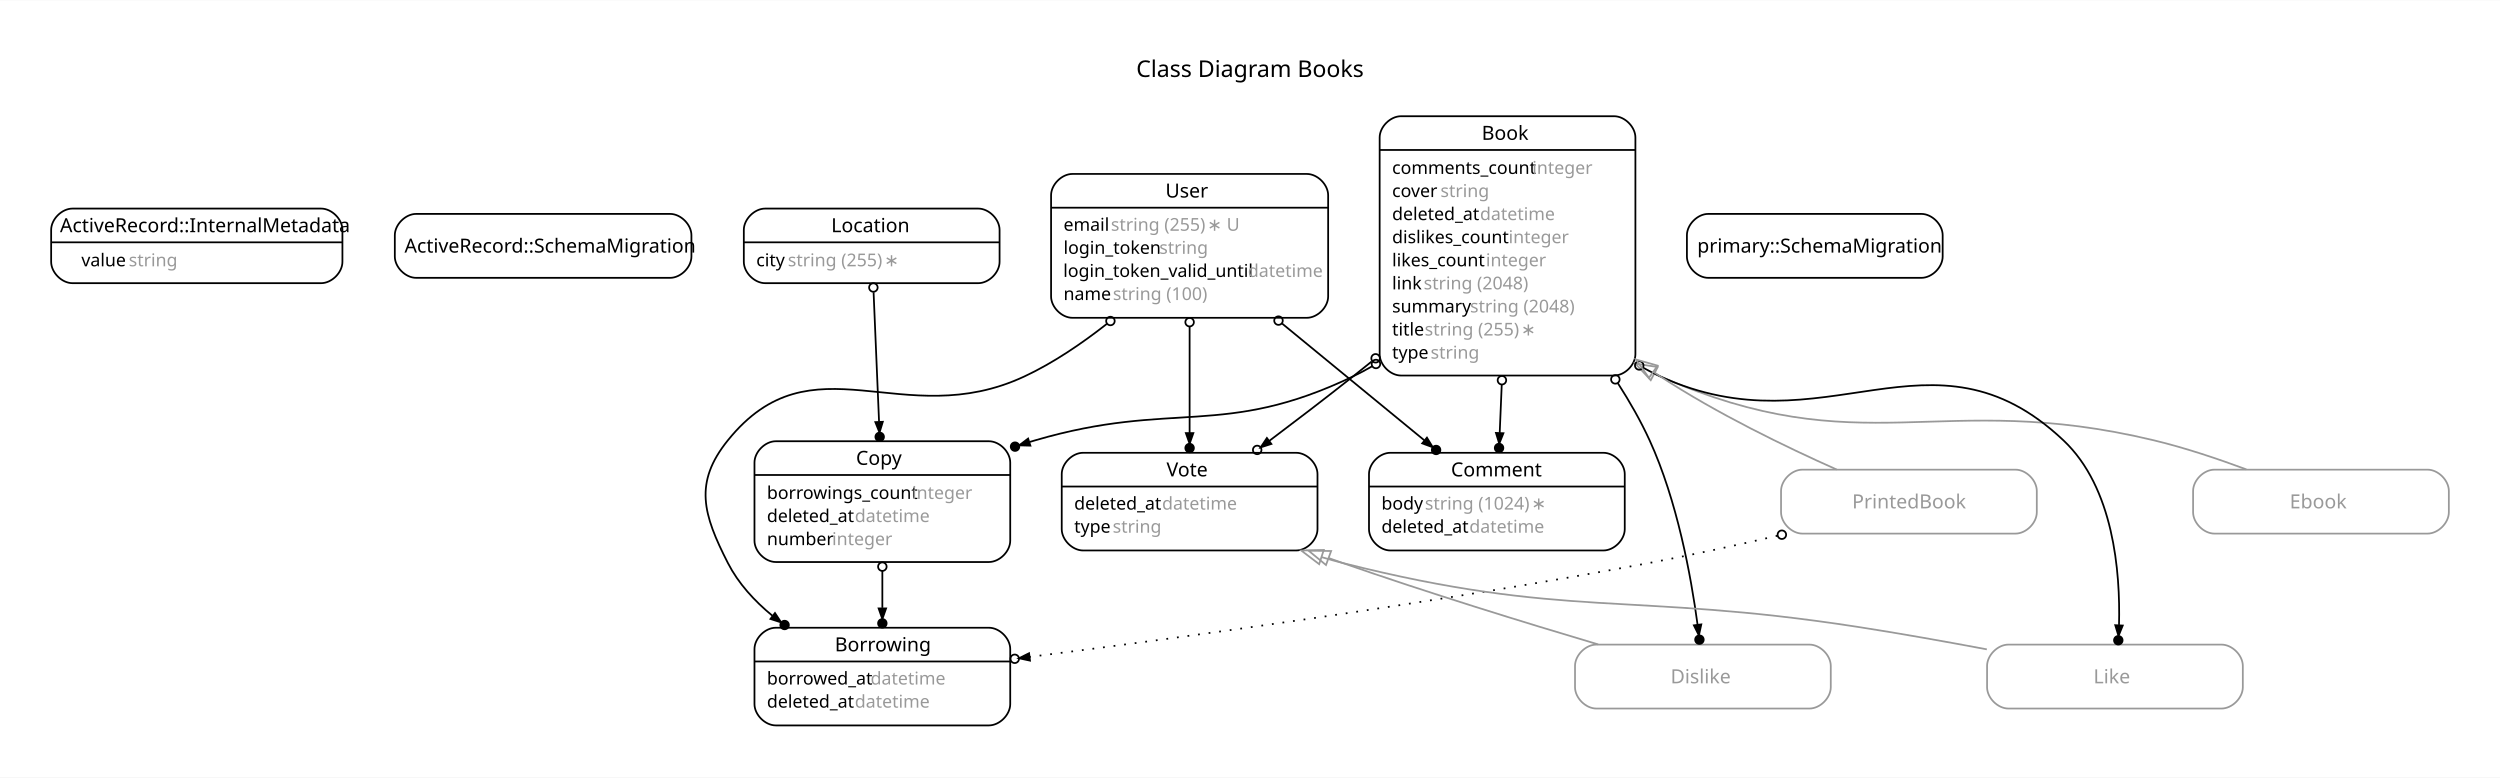
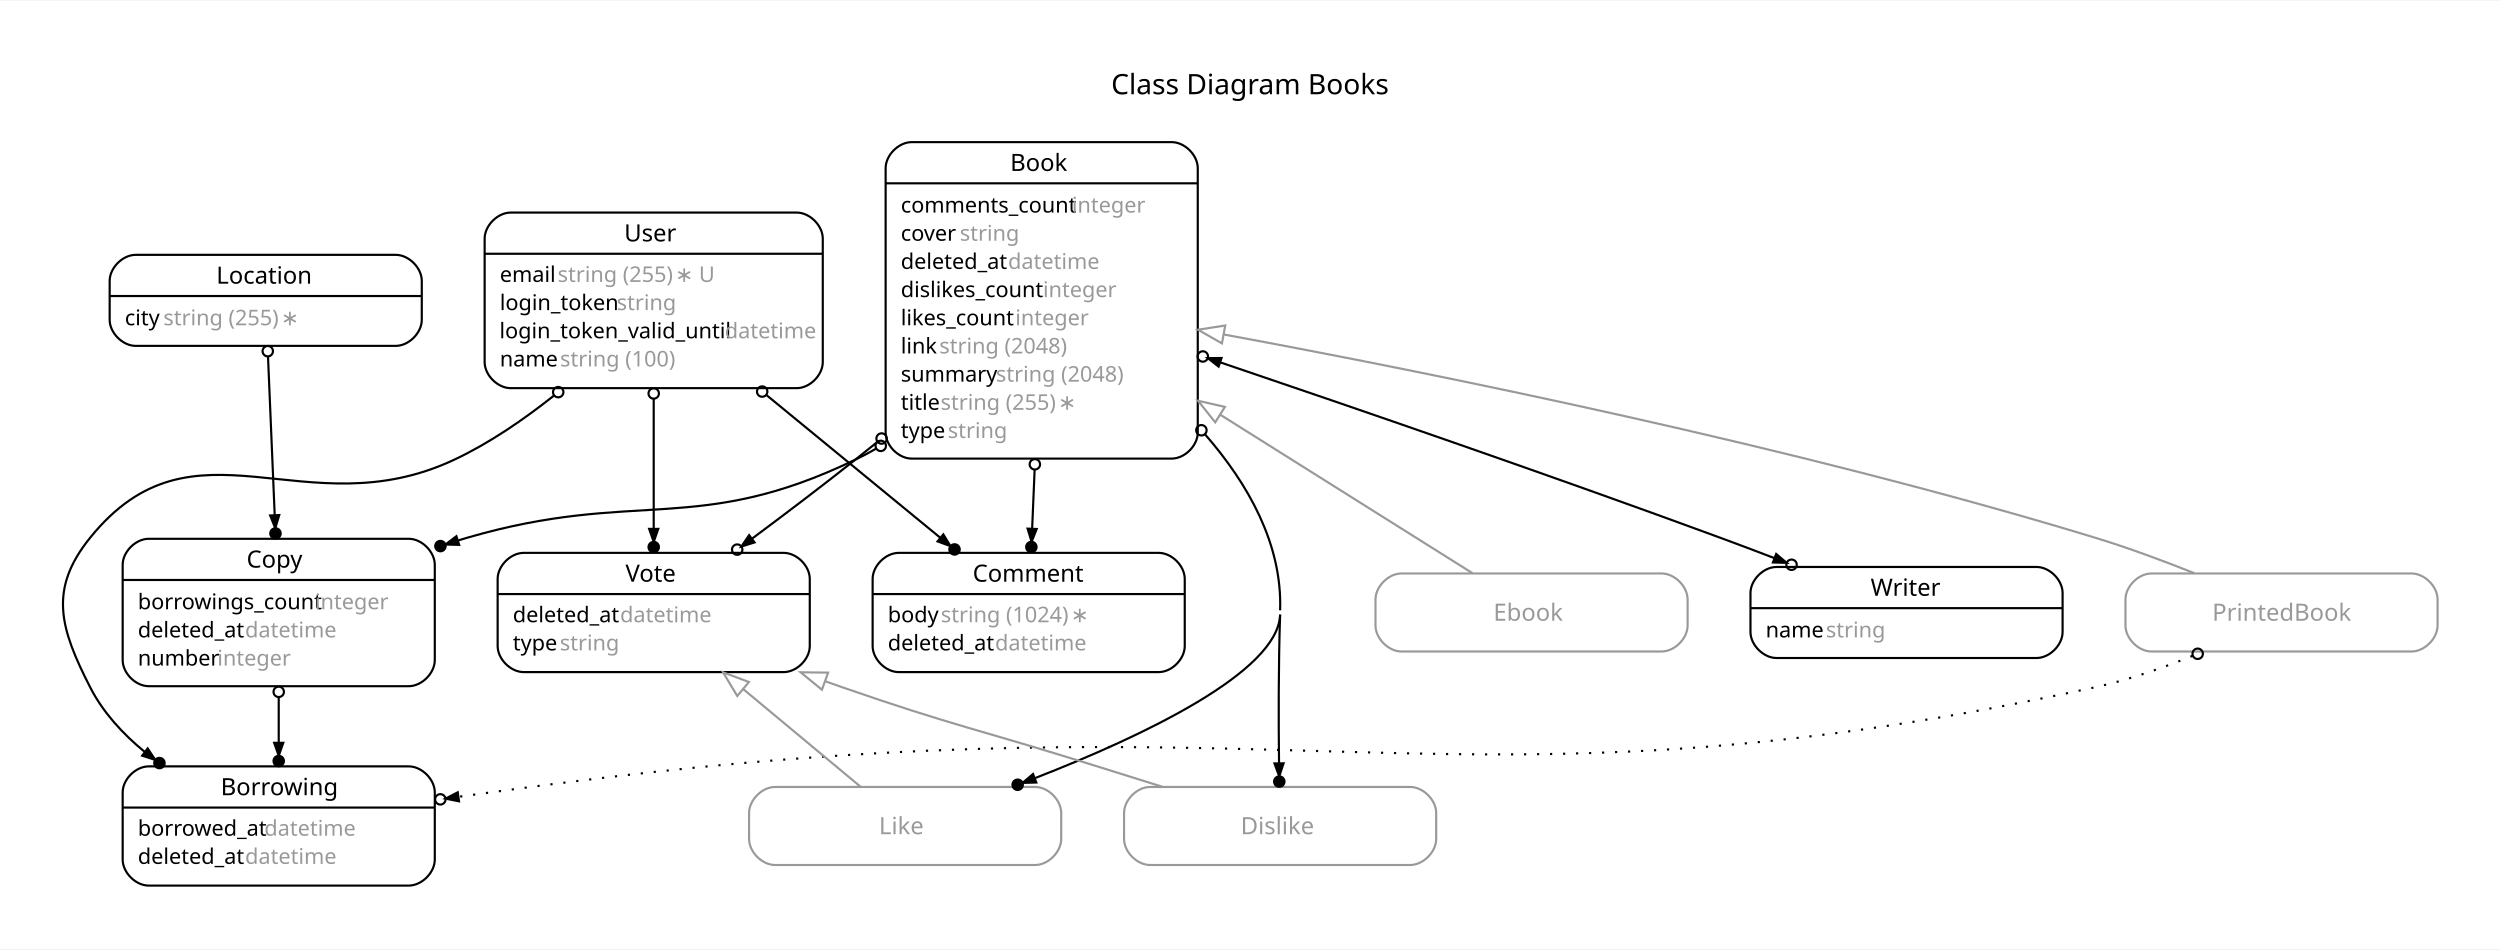
- <svg xmlns="http://www.w3.org/2000/svg" width="1408pt" height="438pt" viewBox="0.00 0.00 1407.60 437.60">
+ <svg xmlns="http://www.w3.org/2000/svg" width="1153pt" height="438pt" viewBox="0.00 0.00 1153.39 437.60">
  <g id="graph0" class="graph" transform="scale(1 1) rotate(0) translate(28.8 408.8)">
-     <polygon fill="white" stroke="none" points="-28.8,28.8 -28.8,-408.8 1378.8,-408.8 1378.8,28.8 -28.8,28.8" />
-     <text text-anchor="middle" x="675" y="-365.6" font-family="Arial BoldMT" font-size="13.00">Class Diagram Books</text>
+     <polygon fill="white" stroke="none" points="-28.8,28.8 -28.8,-408.8 1124.59,-408.8 1124.59,28.8 -28.8,28.8" />
+     <text text-anchor="middle" x="547.896" y="-365.6" font-family="Arial BoldMT" font-size="13.00">Class Diagram Books</text>
    <g id="node1" class="node">
-       <path fill="none" stroke="black" d="M12,-249.5C12,-249.5 152,-249.5 152,-249.5 158,-249.5 164,-255.5 164,-261.5 164,-261.5 164,-279.5 164,-279.5 164,-285.5 158,-291.5 152,-291.5 152,-291.5 12,-291.5 12,-291.5 6,-291.5 0,-285.5 0,-279.5 0,-279.5 0,-261.5 0,-261.5 0,-255.5 6,-249.5 12,-249.5" />
-       <text text-anchor="start" x="4.96" y="-278.2" font-family="Arial BoldMT" font-size="11.00">ActiveRecord::InternalMetadata</text>
-       <polyline fill="none" stroke="black" points="0,-272.5 164,-272.5 " />
-       <text text-anchor="start" x="17" y="-259" font-family="ArialMT" font-size="10.00">value </text>
-       <text text-anchor="start" x="43.685" y="-259" font-family="Arial ItalicMT" font-size="10.00" fill="#999999">string</text>
+       <path fill="none" stroke="black" d="M391.792,-197.5C391.792,-197.5 511.792,-197.5 511.792,-197.5 517.792,-197.5 523.792,-203.5 523.792,-209.5 523.792,-209.5 523.792,-331.5 523.792,-331.5 523.792,-337.5 517.792,-343.5 511.792,-343.5 511.792,-343.5 391.792,-343.5 391.792,-343.5 385.792,-343.5 379.792,-337.5 379.792,-331.5 379.792,-331.5 379.792,-209.5 379.792,-209.5 379.792,-203.5 385.792,-197.5 391.792,-197.5" />
+       <text text-anchor="start" x="437.256" y="-330.2" font-family="Arial BoldMT" font-size="11.00">Book</text>
+       <polyline fill="none" stroke="black" points="379.792,-324.5 523.792,-324.5 " />
+       <text text-anchor="start" x="386.792" y="-311" font-family="ArialMT" font-size="10.00">comments_count </text>
+       <text text-anchor="start" x="465.718" y="-311" font-family="Arial ItalicMT" font-size="10.00" fill="#999999">integer</text>
+       <text text-anchor="start" x="386.792" y="-298" font-family="ArialMT" font-size="10.00">cover </text>
+       <text text-anchor="start" x="414.024" y="-298" font-family="Arial ItalicMT" font-size="10.00" fill="#999999">string</text>
+       <text text-anchor="start" x="386.792" y="-285" font-family="ArialMT" font-size="10.00">deleted_at </text>
+       <text text-anchor="start" x="436.28" y="-285" font-family="Arial ItalicMT" font-size="10.00" fill="#999999">datetime</text>
+       <text text-anchor="start" x="386.792" y="-272" font-family="ArialMT" font-size="10.00">dislikes_count </text>
+       <text text-anchor="start" x="452.383" y="-272" font-family="Arial ItalicMT" font-size="10.00" fill="#999999">integer</text>
+       <text text-anchor="start" x="386.792" y="-259" font-family="ArialMT" font-size="10.00">likes_count </text>
+       <text text-anchor="start" x="439.6" y="-259" font-family="Arial ItalicMT" font-size="10.00" fill="#999999">integer</text>
+       <text text-anchor="start" x="386.792" y="-246" font-family="ArialMT" font-size="10.00">link </text>
+       <text text-anchor="start" x="404.575" y="-246" font-family="Arial ItalicMT" font-size="10.00" fill="#999999">string (2048)</text>
+       <text text-anchor="start" x="386.792" y="-233" font-family="ArialMT" font-size="10.00">summary </text>
+       <text text-anchor="start" x="430.684" y="-233" font-family="Arial ItalicMT" font-size="10.00" fill="#999999">string (2048)</text>
+       <text text-anchor="start" x="386.792" y="-220" font-family="ArialMT" font-size="10.00">title </text>
+       <text text-anchor="start" x="405.132" y="-220" font-family="Arial ItalicMT" font-size="10.00" fill="#999999">string (255) ∗</text>
+       <text text-anchor="start" x="386.792" y="-207" font-family="ArialMT" font-size="10.00">type </text>
+       <text text-anchor="start" x="408.472" y="-207" font-family="Arial ItalicMT" font-size="10.00" fill="#999999">string</text>
+     </g>
+     <g id="node3" class="node">
+       <path fill="none" stroke="black" d="M385.792,-99C385.792,-99 505.792,-99 505.792,-99 511.792,-99 517.792,-105 517.792,-111 517.792,-111 517.792,-142 517.792,-142 517.792,-148 511.792,-154 505.792,-154 505.792,-154 385.792,-154 385.792,-154 379.792,-154 373.792,-148 373.792,-142 373.792,-142 373.792,-111 373.792,-111 373.792,-105 379.792,-99 385.792,-99" />
+       <text text-anchor="start" x="419.953" y="-140.7" font-family="Arial BoldMT" font-size="11.00">Comment</text>
+       <polyline fill="none" stroke="black" points="373.792,-135 517.792,-135 " />
+       <text text-anchor="start" x="380.792" y="-122" font-family="ArialMT" font-size="10.00">body </text>
+       <text text-anchor="start" x="405.255" y="-122" font-family="Arial ItalicMT" font-size="10.00" fill="#999999">string (1024) ∗</text>
+       <text text-anchor="start" x="380.792" y="-109" font-family="ArialMT" font-size="10.00">deleted_at </text>
+       <text text-anchor="start" x="430.28" y="-109" font-family="Arial ItalicMT" font-size="10.00" fill="#999999">datetime</text>
+     </g>
+     <g id="edge8" class="edge">
+       <path fill="none" stroke="black" d="M448.527,-192.223C448.131,-182.857 447.742,-173.638 447.386,-165.225" />
+       <ellipse fill="none" stroke="black" cx="448.638" cy="-194.854" rx="2.4" ry="2.4" />
+       <ellipse fill="black" stroke="black" cx="447.027" cy="-156.711" rx="2.4" ry="2.4" />
+       <polygon fill="black" stroke="black" points="449.479,-165.015 447.128,-159.109 445.283,-165.192 449.479,-165.015" />
+     </g>
+     <g id="node4" class="node">
+       <path fill="none" stroke="black" d="M39.792,-92.5C39.792,-92.5 159.792,-92.5 159.792,-92.5 165.792,-92.5 171.792,-98.5 171.792,-104.5 171.792,-104.5 171.792,-148.5 171.792,-148.5 171.792,-154.5 165.792,-160.5 159.792,-160.5 159.792,-160.5 39.792,-160.5 39.792,-160.5 33.792,-160.5 27.792,-154.5 27.792,-148.5 27.792,-148.5 27.792,-104.5 27.792,-104.5 27.792,-98.5 33.792,-92.5 39.792,-92.5" />
+       <text text-anchor="start" x="84.953" y="-147.2" font-family="Arial BoldMT" font-size="11.00">Copy</text>
+       <polyline fill="none" stroke="black" points="27.792,-141.5 171.792,-141.5 " />
+       <text text-anchor="start" x="34.792" y="-128" font-family="ArialMT" font-size="10.00">borrowings_count </text>
+       <text text-anchor="start" x="116.506" y="-128" font-family="Arial ItalicMT" font-size="10.00" fill="#999999">integer</text>
+       <text text-anchor="start" x="34.792" y="-115" font-family="ArialMT" font-size="10.00">deleted_at </text>
+       <text text-anchor="start" x="84.279" y="-115" font-family="Arial ItalicMT" font-size="10.00" fill="#999999">datetime</text>
+       <text text-anchor="start" x="34.792" y="-102" font-family="ArialMT" font-size="10.00">number </text>
+       <text text-anchor="start" x="71.477" y="-102" font-family="Arial ItalicMT" font-size="10.00" fill="#999999">integer</text>
+     </g>
+     <g id="edge9" class="edge">
+       <path fill="none" stroke="black" d="M375.331,-202.05C372.181,-200.239 368.997,-198.546 365.792,-197 292.703,-161.743 264.713,-183.661 186.792,-161 185.437,-160.606 184.074,-160.2 182.704,-159.783" />
+       <ellipse fill="none" stroke="black" cx="377.541" cy="-203.364" rx="2.4" ry="2.4" />
+       <ellipse fill="black" stroke="black" cx="174.395" cy="-157.129" rx="2.4" ry="2.4" />
+       <polygon fill="black" stroke="black" points="183.036,-157.685 176.681,-157.859 181.758,-161.685 183.036,-157.685" />
+     </g>
+     <g id="node5" class="node">
+       <path fill="none" stroke="#999999" d="M501.792,-10C501.792,-10 621.792,-10 621.792,-10 627.792,-10 633.792,-16 633.792,-22 633.792,-22 633.792,-34 633.792,-34 633.792,-40 627.792,-46 621.792,-46 621.792,-46 501.792,-46 501.792,-46 495.792,-46 489.792,-40 489.792,-34 489.792,-34 489.792,-22 489.792,-22 489.792,-16 495.792,-10 501.792,-10" />
+       <text text-anchor="start" x="543.596" y="-24.2" font-family="Arial BoldMT" font-size="11.00" fill="#999999">Dislike</text>
+     </g>
+     <g id="edge7" class="edge">
+       <path fill="none" stroke="black" d="M561.792,-125.5C561.006,-102.483 561.064,-76.359 561.287,-57.102" />
+       <ellipse fill="black" stroke="black" cx="561.407" cy="-48.489" rx="2.4" ry="2.4" />
+       <polygon fill="black" stroke="black" points="563.389,-56.917 561.373,-50.889 559.19,-56.859 563.389,-56.917" />
+     </g>
+     <g id="node6" class="node">
+       <path fill="none" stroke="#999999" d="M617.792,-108.5C617.792,-108.5 737.792,-108.5 737.792,-108.5 743.792,-108.5 749.792,-114.5 749.792,-120.5 749.792,-120.5 749.792,-132.5 749.792,-132.5 749.792,-138.5 743.792,-144.5 737.792,-144.5 737.792,-144.5 617.792,-144.5 617.792,-144.5 611.792,-144.5 605.792,-138.5 605.792,-132.5 605.792,-132.5 605.792,-120.5 605.792,-120.5 605.792,-114.5 611.792,-108.5 617.792,-108.5" />
+       <text text-anchor="start" x="660.197" y="-122.7" font-family="Arial BoldMT" font-size="11.00" fill="#999999">Ebook</text>
+     </g>
+     <g id="edge1" class="edge">
+       <path fill="none" stroke="#999999" d="M534.188,-217.729C575.116,-192.014 621.837,-162.658 650.575,-144.601" />
+       <polygon fill="none" stroke="#999999" points="531.848,-214.239 523.921,-224.18 536.317,-221.352 531.848,-214.239" />
+     </g>
+     <g id="node7" class="node">
+       <path fill="none" stroke="#999999" d="M328.792,-10C328.792,-10 448.792,-10 448.792,-10 454.792,-10 460.792,-16 460.792,-22 460.792,-22 460.792,-34 460.792,-34 460.792,-40 454.792,-46 448.792,-46 448.792,-46 328.792,-46 328.792,-46 322.792,-46 316.792,-40 316.792,-34 316.792,-34 316.792,-22 316.792,-22 316.792,-16 322.792,-10 328.792,-10" />
+       <text text-anchor="start" x="376.703" y="-24.2" font-family="Arial BoldMT" font-size="11.00" fill="#999999">Like</text>
+     </g>
+     <g id="edge6" class="edge">
+       <path fill="none" stroke="black" d="M527.107,-208.738C547.035,-185.879 562.833,-157.971 561.792,-127.5" />
+       <ellipse fill="none" stroke="black" cx="525.473" cy="-210.571" rx="2.4" ry="2.4" />
+       <path fill="none" stroke="black" d="M561.792,-125.5C560.888,-99.027 498.432,-69.472 448.827,-50.13" />
+       <ellipse fill="black" stroke="black" cx="440.705" cy="-47.021" rx="2.4" ry="2.4" />
+       <polygon fill="black" stroke="black" points="449.301,-48.063 442.947,-47.879 447.799,-51.985 449.301,-48.063" />
+     </g>
+     <g id="node9" class="node">
+       <path fill="none" stroke="#999999" d="M963.792,-108.5C963.792,-108.5 1083.79,-108.5 1083.79,-108.5 1089.79,-108.5 1095.79,-114.5 1095.79,-120.5 1095.79,-120.5 1095.79,-132.5 1095.79,-132.5 1095.79,-138.5 1089.79,-144.5 1083.79,-144.5 1083.79,-144.5 963.792,-144.5 963.792,-144.5 957.792,-144.5 951.792,-138.5 951.792,-132.5 951.792,-132.5 951.792,-120.5 951.792,-120.5 951.792,-114.5 957.792,-108.5 963.792,-108.5" />
+       <text text-anchor="start" x="991.83" y="-122.7" font-family="Arial BoldMT" font-size="11.00" fill="#999999">PrintedBook</text>
+     </g>
+     <g id="edge2" class="edge">
+       <path fill="none" stroke="#999999" d="M535.771,-254.769C633.454,-236.712 799.054,-203.241 937.792,-161 952.968,-156.38 969.267,-150.323 983.552,-144.632" />
+       <polygon fill="none" stroke="#999999" points="534.953,-250.648 523.909,-256.947 536.47,-258.91 534.953,-250.648" />
+     </g>
+     <g id="node11" class="node">
+       <path fill="none" stroke="black" d="M212.792,-99C212.792,-99 332.792,-99 332.792,-99 338.792,-99 344.792,-105 344.792,-111 344.792,-111 344.792,-142 344.792,-142 344.792,-148 338.792,-154 332.792,-154 332.792,-154 212.792,-154 212.792,-154 206.792,-154 200.792,-148 200.792,-142 200.792,-142 200.792,-111 200.792,-111 200.792,-105 206.792,-99 212.792,-99" />
+       <text text-anchor="start" x="259.779" y="-140.7" font-family="Arial BoldMT" font-size="11.00">Vote</text>
+       <polyline fill="none" stroke="black" points="200.792,-135 344.792,-135 " />
+       <text text-anchor="start" x="207.792" y="-122" font-family="ArialMT" font-size="10.00">deleted_at </text>
+       <text text-anchor="start" x="257.28" y="-122" font-family="Arial ItalicMT" font-size="10.00" fill="#999999">datetime</text>
+       <text text-anchor="start" x="207.792" y="-109" font-family="ArialMT" font-size="10.00">type </text>
+       <text text-anchor="start" x="229.472" y="-109" font-family="Arial ItalicMT" font-size="10.00" fill="#999999">string</text>
+     </g>
+     <g id="edge5" class="edge">
+       <path fill="none" stroke="black" d="M375.816,-205.044C372.442,-202.31 369.09,-199.618 365.792,-197 350.486,-184.846 333.431,-171.927 318.15,-160.568" />
+       <ellipse fill="none" stroke="black" cx="377.923" cy="-206.757" rx="2.4" ry="2.4" />
+       <ellipse fill="none" stroke="black" cx="311.312" cy="-155.505" rx="2.4" ry="2.4" />
+       <polygon fill="black" stroke="black" points="319.313,-158.816 313.241,-156.933 316.814,-162.192 319.313,-158.816" />
+     </g>
+     <g id="node12" class="node">
+       <path fill="none" stroke="black" d="M790.792,-105.5C790.792,-105.5 910.792,-105.5 910.792,-105.5 916.792,-105.5 922.792,-111.5 922.792,-117.5 922.792,-117.5 922.792,-135.5 922.792,-135.5 922.792,-141.5 916.792,-147.5 910.792,-147.5 910.792,-147.5 790.792,-147.5 790.792,-147.5 784.792,-147.5 778.792,-141.5 778.792,-135.5 778.792,-135.5 778.792,-117.5 778.792,-117.5 778.792,-111.5 784.792,-105.5 790.792,-105.5" />
+       <text text-anchor="start" x="834.226" y="-134.2" font-family="Arial BoldMT" font-size="11.00">Writer</text>
+       <polyline fill="none" stroke="black" points="778.792,-128.5 922.792,-128.5 " />
+       <text text-anchor="start" x="785.792" y="-115" font-family="ArialMT" font-size="10.00">name </text>
+       <text text-anchor="start" x="813.585" y="-115" font-family="Arial ItalicMT" font-size="10.00" fill="#999999">string</text>
+     </g>
+     <g id="edge10" class="edge">
+       <path fill="none" stroke="black" d="M534.179,-241.889C597.474,-220.448 686.949,-189.642 764.792,-161 772.917,-158.01 781.444,-154.791 789.84,-151.571" />
+       <ellipse fill="none" stroke="black" cx="526.132" cy="-244.612" rx="2.4" ry="2.4" />
+       <polygon fill="black" stroke="black" points="533.416,-239.93 528.405,-243.843 534.762,-243.909 533.416,-239.93" />
+       <ellipse fill="none" stroke="black" cx="797.742" cy="-148.523" rx="2.4" ry="2.4" />
+       <polygon fill="black" stroke="black" points="790.661,-153.505 795.503,-149.386 789.149,-149.586 790.661,-153.505" />
    </g>
    <g id="node2" class="node">
-       <path fill="none" stroke="black" d="M205.5,-252.5C205.5,-252.5 348.5,-252.5 348.5,-252.5 354.5,-252.5 360.5,-258.5 360.5,-264.5 360.5,-264.5 360.5,-276.5 360.5,-276.5 360.5,-282.5 354.5,-288.5 348.5,-288.5 348.5,-288.5 205.5,-288.5 205.5,-288.5 199.5,-288.5 193.5,-282.5 193.5,-276.5 193.5,-276.5 193.5,-264.5 193.5,-264.5 193.5,-258.5 199.5,-252.5 205.5,-252.5" />
-       <text text-anchor="start" x="198.94" y="-266.7" font-family="Arial BoldMT" font-size="11.00">ActiveRecord::SchemaMigration</text>
+       <path fill="none" stroke="black" d="M39.792,-0.5C39.792,-0.5 159.792,-0.5 159.792,-0.5 165.792,-0.5 171.792,-6.5 171.792,-12.5 171.792,-12.5 171.792,-43.5 171.792,-43.5 171.792,-49.5 165.792,-55.5 159.792,-55.5 159.792,-55.5 39.792,-55.5 39.792,-55.5 33.792,-55.5 27.792,-49.5 27.792,-43.5 27.792,-43.5 27.792,-12.5 27.792,-12.5 27.792,-6.5 33.792,-0.5 39.792,-0.5" />
+       <text text-anchor="start" x="73.031" y="-42.2" font-family="Arial BoldMT" font-size="11.00">Borrowing</text>
+       <polyline fill="none" stroke="black" points="27.792,-36.5 171.792,-36.5 " />
+       <text text-anchor="start" x="34.792" y="-23.5" font-family="ArialMT" font-size="10.00">borrowed_at </text>
+       <text text-anchor="start" x="93.161" y="-23.5" font-family="Arial ItalicMT" font-size="10.00" fill="#999999">datetime</text>
+       <text text-anchor="start" x="34.792" y="-10.5" font-family="ArialMT" font-size="10.00">deleted_at </text>
+       <text text-anchor="start" x="84.279" y="-10.5" font-family="Arial ItalicMT" font-size="10.00" fill="#999999">datetime</text>
    </g>
-     <g id="node3" class="node">
-       <path fill="none" stroke="black" d="M760,-197.5C760,-197.5 880,-197.5 880,-197.5 886,-197.5 892,-203.5 892,-209.5 892,-209.5 892,-331.5 892,-331.5 892,-337.5 886,-343.5 880,-343.5 880,-343.5 760,-343.5 760,-343.5 754,-343.5 748,-337.5 748,-331.5 748,-331.5 748,-209.5 748,-209.5 748,-203.5 754,-197.5 760,-197.5" />
-       <text text-anchor="start" x="805.464" y="-330.2" font-family="Arial BoldMT" font-size="11.00">Book</text>
-       <polyline fill="none" stroke="black" points="748,-324.5 892,-324.5 " />
-       <text text-anchor="start" x="755" y="-311" font-family="ArialMT" font-size="10.00">comments_count </text>
-       <text text-anchor="start" x="833.926" y="-311" font-family="Arial ItalicMT" font-size="10.00" fill="#999999">integer</text>
-       <text text-anchor="start" x="755" y="-298" font-family="ArialMT" font-size="10.00">cover </text>
-       <text text-anchor="start" x="782.231" y="-298" font-family="Arial ItalicMT" font-size="10.00" fill="#999999">string</text>
-       <text text-anchor="start" x="755" y="-285" font-family="ArialMT" font-size="10.00">deleted_at </text>
-       <text text-anchor="start" x="804.487" y="-285" font-family="Arial ItalicMT" font-size="10.00" fill="#999999">datetime</text>
-       <text text-anchor="start" x="755" y="-272" font-family="ArialMT" font-size="10.00">dislikes_count </text>
-       <text text-anchor="start" x="820.591" y="-272" font-family="Arial ItalicMT" font-size="10.00" fill="#999999">integer</text>
-       <text text-anchor="start" x="755" y="-259" font-family="ArialMT" font-size="10.00">likes_count </text>
-       <text text-anchor="start" x="807.808" y="-259" font-family="Arial ItalicMT" font-size="10.00" fill="#999999">integer</text>
-       <text text-anchor="start" x="755" y="-246" font-family="ArialMT" font-size="10.00">link </text>
-       <text text-anchor="start" x="772.783" y="-246" font-family="Arial ItalicMT" font-size="10.00" fill="#999999">string (2048)</text>
-       <text text-anchor="start" x="755" y="-233" font-family="ArialMT" font-size="10.00">summary </text>
-       <text text-anchor="start" x="798.892" y="-233" font-family="Arial ItalicMT" font-size="10.00" fill="#999999">string (2048)</text>
-       <text text-anchor="start" x="755" y="-220" font-family="ArialMT" font-size="10.00">title </text>
-       <text text-anchor="start" x="773.34" y="-220" font-family="Arial ItalicMT" font-size="10.00" fill="#999999">string (255) ∗</text>
-       <text text-anchor="start" x="755" y="-207" font-family="ArialMT" font-size="10.00">type </text>
-       <text text-anchor="start" x="776.68" y="-207" font-family="Arial ItalicMT" font-size="10.00" fill="#999999">string</text>
-     </g>
-     <g id="node5" class="node">
-       <path fill="none" stroke="black" d="M754,-99C754,-99 874,-99 874,-99 880,-99 886,-105 886,-111 886,-111 886,-142 886,-142 886,-148 880,-154 874,-154 874,-154 754,-154 754,-154 748,-154 742,-148 742,-142 742,-142 742,-111 742,-111 742,-105 748,-99 754,-99" />
-       <text text-anchor="start" x="788.16" y="-140.7" font-family="Arial BoldMT" font-size="11.00">Comment</text>
-       <polyline fill="none" stroke="black" points="742,-135 886,-135 " />
-       <text text-anchor="start" x="749" y="-122" font-family="ArialMT" font-size="10.00">body </text>
-       <text text-anchor="start" x="773.463" y="-122" font-family="Arial ItalicMT" font-size="10.00" fill="#999999">string (1024) ∗</text>
-       <text text-anchor="start" x="749" y="-109" font-family="ArialMT" font-size="10.00">deleted_at </text>
-       <text text-anchor="start" x="798.487" y="-109" font-family="Arial ItalicMT" font-size="10.00" fill="#999999">datetime</text>
-     </g>
-     <g id="edge8" class="edge">
-       <path fill="none" stroke="black" d="M816.735,-192.223C816.339,-182.857 815.95,-173.638 815.594,-165.225" />
-       <ellipse fill="none" stroke="black" cx="816.846" cy="-194.854" rx="2.4" ry="2.4" />
-       <ellipse fill="black" stroke="black" cx="815.234" cy="-156.711" rx="2.4" ry="2.4" />
-       <polygon fill="black" stroke="black" points="817.687,-165.015 815.336,-159.109 813.491,-165.192 817.687,-165.015" />
-     </g>
-     <g id="node6" class="node">
-       <path fill="none" stroke="black" d="M408,-92.5C408,-92.5 528,-92.5 528,-92.5 534,-92.5 540,-98.5 540,-104.5 540,-104.5 540,-148.5 540,-148.5 540,-154.5 534,-160.5 528,-160.5 528,-160.5 408,-160.5 408,-160.5 402,-160.5 396,-154.5 396,-148.5 396,-148.5 396,-104.5 396,-104.5 396,-98.5 402,-92.5 408,-92.5" />
-       <text text-anchor="start" x="453.16" y="-147.2" font-family="Arial BoldMT" font-size="11.00">Copy</text>
-       <polyline fill="none" stroke="black" points="396,-141.5 540,-141.5 " />
-       <text text-anchor="start" x="403" y="-128" font-family="ArialMT" font-size="10.00">borrowings_count </text>
-       <text text-anchor="start" x="484.714" y="-128" font-family="Arial ItalicMT" font-size="10.00" fill="#999999">integer</text>
-       <text text-anchor="start" x="403" y="-115" font-family="ArialMT" font-size="10.00">deleted_at </text>
-       <text text-anchor="start" x="452.487" y="-115" font-family="Arial ItalicMT" font-size="10.00" fill="#999999">datetime</text>
-       <text text-anchor="start" x="403" y="-102" font-family="ArialMT" font-size="10.00">number </text>
-       <text text-anchor="start" x="439.685" y="-102" font-family="Arial ItalicMT" font-size="10.00" fill="#999999">integer</text>
-     </g>
-     <g id="edge9" class="edge">
-       <path fill="none" stroke="black" d="M743.805,-202.735C740.241,-200.665 736.632,-198.739 733,-197 659.811,-161.952 631.876,-183.812 554,-161 553.025,-160.714 552.045,-160.422 551.061,-160.124" />
-       <ellipse fill="none" stroke="black" cx="745.91" cy="-203.996" rx="2.4" ry="2.4" />
-       <ellipse fill="black" stroke="black" cx="542.707" cy="-157.456" rx="2.4" ry="2.4" />
-       <polygon fill="black" stroke="black" points="551.347,-158.011 544.993,-158.186 550.07,-162.012 551.347,-158.011" />
-     </g>
-     <g id="node7" class="node">
-       <path fill="none" stroke="#999999" d="M870,-10C870,-10 990,-10 990,-10 996,-10 1002,-16 1002,-22 1002,-22 1002,-34 1002,-34 1002,-40 996,-46 990,-46 990,-46 870,-46 870,-46 864,-46 858,-40 858,-34 858,-34 858,-22 858,-22 858,-16 864,-10 870,-10" />
-       <text text-anchor="start" x="911.803" y="-24.2" font-family="Arial BoldMT" font-size="11.00" fill="#999999">Dislike</text>
-     </g>
-     <g id="edge7" class="edge">
-       <path fill="none" stroke="black" d="M882.1,-193.204C888.817,-182.773 895.011,-171.895 900,-161 915.496,-127.159 923.301,-84.669 927,-57.184" />
-       <ellipse fill="none" stroke="black" cx="880.713" cy="-195.325" rx="2.4" ry="2.4" />
-       <ellipse fill="black" stroke="black" cx="928.047" cy="-48.773" rx="2.4" ry="2.4" />
-       <polygon fill="black" stroke="black" points="929.093,-57.369 927.751,-51.155 924.925,-56.849 929.093,-57.369" />
+     <g id="edge15" class="edge">
+       <path fill="none" stroke="black" d="M99.792,-87.446C99.792,-80.613 99.792,-73.494 99.792,-66.671" />
+       <ellipse fill="none" stroke="black" cx="99.792" cy="-89.89" rx="2.4" ry="2.4" />
+       <ellipse fill="black" stroke="black" cx="99.792" cy="-57.973" rx="2.4" ry="2.4" />
+       <polygon fill="black" stroke="black" points="101.892,-66.373 99.792,-60.373 97.692,-66.373 101.892,-66.373" />
    </g>
    <g id="node8" class="node">
-       <path fill="none" stroke="#999999" d="M1218,-108.5C1218,-108.5 1338,-108.5 1338,-108.5 1344,-108.5 1350,-114.5 1350,-120.5 1350,-120.5 1350,-132.5 1350,-132.5 1350,-138.5 1344,-144.5 1338,-144.5 1338,-144.5 1218,-144.5 1218,-144.5 1212,-144.5 1206,-138.5 1206,-132.5 1206,-132.5 1206,-120.5 1206,-120.5 1206,-114.5 1212,-108.5 1218,-108.5" />
-       <text text-anchor="start" x="1260.41" y="-122.7" font-family="Arial BoldMT" font-size="11.00" fill="#999999">Ebook</text>
-     </g>
-     <g id="edge1" class="edge">
-       <path fill="none" stroke="#999999" d="M902.901,-198.417C903.931,-197.929 904.964,-197.456 906,-197 1020.03,-146.813 1062.85,-190.078 1184,-161 1201.35,-156.835 1219.96,-150.599 1236,-144.632" />
-       <polygon fill="none" stroke="#999999" points="900.639,-194.862 892.006,-204.196 904.575,-202.283 900.639,-194.862" />
-     </g>
-     <g id="node9" class="node">
-       <path fill="none" stroke="#999999" d="M1102,-10C1102,-10 1222,-10 1222,-10 1228,-10 1234,-16 1234,-22 1234,-22 1234,-34 1234,-34 1234,-40 1228,-46 1222,-46 1222,-46 1102,-46 1102,-46 1096,-46 1090,-40 1090,-34 1090,-34 1090,-22 1090,-22 1090,-16 1096,-10 1102,-10" />
-       <text text-anchor="start" x="1149.91" y="-24.2" font-family="Arial BoldMT" font-size="11.00" fill="#999999">Like</text>
-     </g>
-     <g id="edge6" class="edge">
-       <path fill="none" stroke="black" d="M896.381,-201.878C899.554,-200.115 902.764,-198.479 906,-197 998.899,-154.523 1058.67,-231.07 1133,-161 1161.19,-134.43 1165.08,-87.236 1164.29,-57.066" />
-       <ellipse fill="none" stroke="black" cx="894.158" cy="-203.16" rx="2.4" ry="2.4" />
-       <ellipse fill="black" stroke="black" cx="1163.89" cy="-48.437" rx="2.4" ry="2.4" />
-       <polygon fill="black" stroke="black" points="1166.38,-56.73 1164,-50.834 1162.18,-56.926 1166.38,-56.73" />
-     </g>
-     <g id="node11" class="node">
-       <path fill="none" stroke="#999999" d="M986,-108.5C986,-108.5 1106,-108.5 1106,-108.5 1112,-108.5 1118,-114.5 1118,-120.5 1118,-120.5 1118,-132.5 1118,-132.5 1118,-138.5 1112,-144.5 1106,-144.5 1106,-144.5 986,-144.5 986,-144.5 980,-144.5 974,-138.5 974,-132.5 974,-132.5 974,-120.5 974,-120.5 974,-114.5 980,-108.5 986,-108.5" />
-       <text text-anchor="start" x="1014.04" y="-122.7" font-family="Arial BoldMT" font-size="11.00" fill="#999999">PrintedBook</text>
-     </g>
-     <g id="edge2" class="edge">
-       <path fill="none" stroke="#999999" d="M902.137,-199.579C903.426,-198.704 904.714,-197.844 906,-197 937.765,-176.161 976.657,-157.329 1005.38,-144.542" />
-       <polygon fill="none" stroke="#999999" points="899.642,-196.199 892.259,-206.549 904.485,-203.062 899.642,-196.199" />
-     </g>
-     <g id="node13" class="node">
-       <path fill="none" stroke="black" d="M581,-99C581,-99 701,-99 701,-99 707,-99 713,-105 713,-111 713,-111 713,-142 713,-142 713,-148 707,-154 701,-154 701,-154 581,-154 581,-154 575,-154 569,-148 569,-142 569,-142 569,-111 569,-111 569,-105 575,-99 581,-99" />
-       <text text-anchor="start" x="627.987" y="-140.7" font-family="Arial BoldMT" font-size="11.00">Vote</text>
-       <polyline fill="none" stroke="black" points="569,-135 713,-135 " />
-       <text text-anchor="start" x="576" y="-122" font-family="ArialMT" font-size="10.00">deleted_at </text>
-       <text text-anchor="start" x="625.487" y="-122" font-family="Arial ItalicMT" font-size="10.00" fill="#999999">datetime</text>
-       <text text-anchor="start" x="576" y="-109" font-family="ArialMT" font-size="10.00">type </text>
-       <text text-anchor="start" x="597.68" y="-109" font-family="Arial ItalicMT" font-size="10.00" fill="#999999">string</text>
-     </g>
-     <g id="edge5" class="edge">
-       <path fill="none" stroke="black" d="M743.443,-205.362C739.925,-202.522 736.431,-199.723 733,-197 717.796,-184.933 700.91,-172.036 685.798,-160.669" />
-       <ellipse fill="none" stroke="black" cx="745.717" cy="-207.202" rx="2.4" ry="2.4" />
-       <ellipse fill="none" stroke="black" cx="679.051" cy="-155.611" rx="2.4" ry="2.4" />
-       <polygon fill="black" stroke="black" points="687.032,-158.97 680.971,-157.051 684.512,-162.33 687.032,-158.97" />
-     </g>
-     <g id="node4" class="node">
-       <path fill="none" stroke="black" d="M408,-0.5C408,-0.5 528,-0.5 528,-0.5 534,-0.5 540,-6.5 540,-12.5 540,-12.5 540,-43.5 540,-43.5 540,-49.5 534,-55.5 528,-55.5 528,-55.5 408,-55.5 408,-55.5 402,-55.5 396,-49.5 396,-43.5 396,-43.5 396,-12.5 396,-12.5 396,-6.5 402,-0.5 408,-0.5" />
-       <text text-anchor="start" x="441.239" y="-42.2" font-family="Arial BoldMT" font-size="11.00">Borrowing</text>
-       <polyline fill="none" stroke="black" points="396,-36.5 540,-36.5 " />
-       <text text-anchor="start" x="403" y="-23.5" font-family="ArialMT" font-size="10.00">borrowed_at </text>
-       <text text-anchor="start" x="461.369" y="-23.5" font-family="Arial ItalicMT" font-size="10.00" fill="#999999">datetime</text>
-       <text text-anchor="start" x="403" y="-10.5" font-family="ArialMT" font-size="10.00">deleted_at </text>
-       <text text-anchor="start" x="452.487" y="-10.5" font-family="Arial ItalicMT" font-size="10.00" fill="#999999">datetime</text>
+       <path fill="none" stroke="black" d="M33.792,-249.5C33.792,-249.5 153.792,-249.5 153.792,-249.5 159.792,-249.5 165.792,-255.5 165.792,-261.5 165.792,-261.5 165.792,-279.5 165.792,-279.5 165.792,-285.5 159.792,-291.5 153.792,-291.5 153.792,-291.5 33.792,-291.5 33.792,-291.5 27.792,-291.5 21.792,-285.5 21.792,-279.5 21.792,-279.5 21.792,-261.5 21.792,-261.5 21.792,-255.5 27.792,-249.5 33.792,-249.5" />
+       <text text-anchor="start" x="70.998" y="-278.2" font-family="Arial BoldMT" font-size="11.00">Location</text>
+       <polyline fill="none" stroke="black" points="21.792,-272.5 165.792,-272.5 " />
+       <text text-anchor="start" x="28.792" y="-259" font-family="ArialMT" font-size="10.00">city </text>
+       <text text-anchor="start" x="46.571" y="-259" font-family="Arial ItalicMT" font-size="10.00" fill="#999999">string (255) ∗</text>
    </g>
    <g id="edge14" class="edge">
-       <path fill="none" stroke="black" d="M468,-87.446C468,-80.613 468,-73.494 468,-66.671" />
-       <ellipse fill="none" stroke="black" cx="468" cy="-89.89" rx="2.4" ry="2.4" />
-       <ellipse fill="black" stroke="black" cx="468" cy="-57.973" rx="2.4" ry="2.4" />
-       <polygon fill="black" stroke="black" points="470.1,-66.373 468,-60.373 465.9,-66.373 470.1,-66.373" />
+       <path fill="none" stroke="black" d="M94.854,-244.37C95.705,-224.228 96.92,-195.475 97.932,-171.529" />
+       <ellipse fill="none" stroke="black" cx="94.74" cy="-247.058" rx="2.4" ry="2.4" />
+       <ellipse fill="black" stroke="black" cx="98.294" cy="-162.965" rx="2.4" ry="2.4" />
+       <polygon fill="black" stroke="black" points="100.037,-171.446 98.192,-165.363 95.841,-171.269 100.037,-171.446" />
+     </g>
+     <g id="edge11" class="edge">
+       <path fill="none" stroke="black" stroke-dasharray="1,5" d="M982.676,-106.452C968.719,-100.81 952.844,-95.272 937.792,-92 661.567,-31.956 584.208,-82.653 302.792,-56 263.338,-52.263 219.755,-46.661 183.118,-41.528" />
+       <ellipse fill="none" stroke="black" cx="985.112" cy="-107.453" rx="2.4" ry="2.4" />
+       <ellipse fill="none" stroke="black" cx="174.36" cy="-40.288" rx="2.4" ry="2.4" />
+       <polygon fill="black" stroke="black" points="182.972,-39.386 176.736,-40.624 182.383,-43.544 182.972,-39.386" />
    </g>
    <g id="node10" class="node">
-       <path fill="none" stroke="black" d="M402,-249.5C402,-249.5 522,-249.5 522,-249.5 528,-249.5 534,-255.5 534,-261.5 534,-261.5 534,-279.5 534,-279.5 534,-285.5 528,-291.5 522,-291.5 522,-291.5 402,-291.5 402,-291.5 396,-291.5 390,-285.5 390,-279.5 390,-279.5 390,-261.5 390,-261.5 390,-255.5 396,-249.5 402,-249.5" />
-       <text text-anchor="start" x="439.206" y="-278.2" font-family="Arial BoldMT" font-size="11.00">Location</text>
-       <polyline fill="none" stroke="black" points="390,-272.5 534,-272.5 " />
-       <text text-anchor="start" x="397" y="-259" font-family="ArialMT" font-size="10.00">city </text>
-       <text text-anchor="start" x="414.778" y="-259" font-family="Arial ItalicMT" font-size="10.00" fill="#999999">string (255) ∗</text>
+       <path fill="none" stroke="black" d="M206.792,-230C206.792,-230 338.792,-230 338.792,-230 344.792,-230 350.792,-236 350.792,-242 350.792,-242 350.792,-299 350.792,-299 350.792,-305 344.792,-311 338.792,-311 338.792,-311 206.792,-311 206.792,-311 200.792,-311 194.792,-305 194.792,-299 194.792,-299 194.792,-242 194.792,-242 194.792,-236 200.792,-230 206.792,-230" />
+       <text text-anchor="start" x="259.18" y="-297.7" font-family="Arial BoldMT" font-size="11.00">User</text>
+       <polyline fill="none" stroke="black" points="194.792,-292 350.792,-292 " />
+       <text text-anchor="start" x="201.792" y="-279" font-family="ArialMT" font-size="10.00">email </text>
+       <text text-anchor="start" x="228.467" y="-279" font-family="Arial ItalicMT" font-size="10.00" fill="#999999">string (255) ∗ U</text>
+       <text text-anchor="start" x="201.792" y="-266" font-family="ArialMT" font-size="10.00">login_token </text>
+       <text text-anchor="start" x="255.723" y="-266" font-family="Arial ItalicMT" font-size="10.00" fill="#999999">string</text>
+       <text text-anchor="start" x="201.633" y="-253" font-family="ArialMT" font-size="10.00">login_token_valid_until </text>
+       <text text-anchor="start" x="305.597" y="-253" font-family="Arial ItalicMT" font-size="10.00" fill="#999999">datetime</text>
+       <text text-anchor="start" x="201.792" y="-240" font-family="ArialMT" font-size="10.00">name </text>
+       <text text-anchor="start" x="229.585" y="-240" font-family="Arial ItalicMT" font-size="10.00" fill="#999999">string (100)</text>
+     </g>
+     <g id="edge16" class="edge">
+       <path fill="none" stroke="black" d="M226.739,-226.549C212.831,-215.493 196.943,-204.589 180.792,-197 111.679,-164.526 60.799,-220.384 12.792,-161 -6.487,-137.152 -1.152,-119.313 12.792,-92 18.688,-80.451 27.799,-70.529 37.944,-62.2" />
+       <ellipse fill="none" stroke="black" cx="228.739" cy="-228.162" rx="2.4" ry="2.4" />
+       <ellipse fill="black" stroke="black" cx="44.75" cy="-57.031" rx="2.4" ry="2.4" />
+       <polygon fill="black" stroke="black" points="39.331,-63.784 42.839,-58.483 36.79,-60.44 39.331,-63.784" />
+     </g>
+     <g id="edge12" class="edge">
+       <path fill="none" stroke="black" d="M324.824,-226.792C350.48,-205.733 380.972,-180.705 404.924,-161.045" />
+       <ellipse fill="none" stroke="black" cx="322.837" cy="-228.422" rx="2.4" ry="2.4" />
+       <ellipse fill="black" stroke="black" cx="411.576" cy="-155.585" rx="2.4" ry="2.4" />
+       <polygon fill="black" stroke="black" points="406.416,-162.537 409.721,-157.107 403.751,-159.291 406.416,-162.537" />
    </g>
    <g id="edge13" class="edge">
-       <path fill="none" stroke="black" d="M463.062,-244.37C463.913,-224.228 465.128,-195.475 466.14,-171.529" />
-       <ellipse fill="none" stroke="black" cx="462.948" cy="-247.058" rx="2.4" ry="2.4" />
-       <ellipse fill="black" stroke="black" cx="466.501" cy="-162.965" rx="2.4" ry="2.4" />
-       <polygon fill="black" stroke="black" points="468.245,-171.446 466.4,-165.363 464.049,-171.269 468.245,-171.446" />
-     </g>
-     <g id="edge10" class="edge">
-       <path fill="none" stroke="black" stroke-dasharray="1,5" d="M971.938,-107.287C948.964,-101.966 923.506,-96.403 900,-92 779.263,-69.383 638.257,-50.153 551.036,-39.086" />
-       <ellipse fill="none" stroke="black" cx="974.463" cy="-107.874" rx="2.4" ry="2.4" />
-       <ellipse fill="none" stroke="black" cx="542.527" cy="-38.012" rx="2.4" ry="2.4" />
-       <polygon fill="black" stroke="black" points="551.124,-36.98 544.908,-38.312 550.598,-41.148 551.124,-36.98" />
-     </g>
-     <g id="node12" class="node">
-       <path fill="none" stroke="black" d="M575,-230C575,-230 707,-230 707,-230 713,-230 719,-236 719,-242 719,-242 719,-299 719,-299 719,-305 713,-311 707,-311 707,-311 575,-311 575,-311 569,-311 563,-305 563,-299 563,-299 563,-242 563,-242 563,-236 569,-230 575,-230" />
-       <text text-anchor="start" x="627.388" y="-297.7" font-family="Arial BoldMT" font-size="11.00">User</text>
-       <polyline fill="none" stroke="black" points="563,-292 719,-292 " />
-       <text text-anchor="start" x="570" y="-279" font-family="ArialMT" font-size="10.00">email </text>
-       <text text-anchor="start" x="596.675" y="-279" font-family="Arial ItalicMT" font-size="10.00" fill="#999999">string (255) ∗ U</text>
-       <text text-anchor="start" x="570" y="-266" font-family="ArialMT" font-size="10.00">login_token </text>
-       <text text-anchor="start" x="623.931" y="-266" font-family="Arial ItalicMT" font-size="10.00" fill="#999999">string</text>
-       <text text-anchor="start" x="569.84" y="-253" font-family="ArialMT" font-size="10.00">login_token_valid_until </text>
-       <text text-anchor="start" x="673.805" y="-253" font-family="Arial ItalicMT" font-size="10.00" fill="#999999">datetime</text>
-       <text text-anchor="start" x="570" y="-240" font-family="ArialMT" font-size="10.00">name </text>
-       <text text-anchor="start" x="597.793" y="-240" font-family="Arial ItalicMT" font-size="10.00" fill="#999999">string (100)</text>
-     </g>
-     <g id="edge15" class="edge">
-       <path fill="none" stroke="black" d="M594.379,-226.572C580.319,-215.517 564.274,-204.607 548,-197 479.216,-164.849 428.698,-220.075 381,-161 361.735,-137.14 367.056,-119.313 381,-92 386.896,-80.451 396.007,-70.529 406.152,-62.2" />
-       <ellipse fill="none" stroke="black" cx="596.414" cy="-228.195" rx="2.4" ry="2.4" />
-       <ellipse fill="black" stroke="black" cx="412.958" cy="-57.031" rx="2.4" ry="2.4" />
-       <polygon fill="black" stroke="black" points="407.539,-63.784 411.046,-58.483 404.998,-60.44 407.539,-63.784" />
-     </g>
-     <g id="edge11" class="edge">
-       <path fill="none" stroke="black" d="M693.032,-226.792C718.688,-205.733 749.18,-180.705 773.132,-161.045" />
-       <ellipse fill="none" stroke="black" cx="691.045" cy="-228.422" rx="2.4" ry="2.4" />
-       <ellipse fill="black" stroke="black" cx="779.784" cy="-155.585" rx="2.4" ry="2.4" />
-       <polygon fill="black" stroke="black" points="774.624,-162.537 777.929,-157.107 771.959,-159.291 774.624,-162.537" />
-     </g>
-     <g id="edge12" class="edge">
-       <path fill="none" stroke="black" d="M641,-225.063C641,-205.837 641,-183.575 641,-165.175" />
-       <ellipse fill="none" stroke="black" cx="641" cy="-227.545" rx="2.4" ry="2.4" />
-       <ellipse fill="black" stroke="black" cx="641" cy="-156.679" rx="2.4" ry="2.4" />
-       <polygon fill="black" stroke="black" points="643.1,-165.079 641,-159.079 638.9,-165.08 643.1,-165.079" />
+       <path fill="none" stroke="black" d="M272.792,-225.063C272.792,-205.837 272.792,-183.575 272.792,-165.175" />
+       <ellipse fill="none" stroke="black" cx="272.792" cy="-227.545" rx="2.4" ry="2.4" />
+       <ellipse fill="black" stroke="black" cx="272.792" cy="-156.679" rx="2.4" ry="2.4" />
+       <polygon fill="black" stroke="black" points="274.892,-165.079 272.792,-159.079 270.692,-165.08 274.892,-165.079" />
    </g>
    <g id="edge3" class="edge">
-       <path fill="none" stroke="#999999" d="M719.348,-94.716C721.925,-93.788 724.481,-92.88 727,-92 775.073,-75.201 830.307,-58.206 871.012,-46.108" />
-       <polygon fill="none" stroke="#999999" points="717.787,-90.815 707.966,-98.888 720.678,-98.701 717.787,-90.815" />
+       <path fill="none" stroke="#999999" d="M352.057,-94.726C354.662,-93.796 357.246,-92.884 359.792,-92 410.786,-74.291 424.263,-72.085 475.792,-56 486.1,-52.783 497.098,-49.338 507.667,-46.023" />
+       <polygon fill="none" stroke="#999999" points="350.391,-90.863 340.548,-98.909 353.261,-98.757 350.391,-90.863" />
    </g>
    <g id="edge4" class="edge">
-       <path fill="none" stroke="#999999" d="M715.45,-95.221C719.329,-94.046 723.194,-92.962 727,-92 852.921,-60.185 888.655,-75.897 1017,-56 1040.79,-52.313 1066.65,-47.693 1089.87,-43.322" />
-       <polygon fill="none" stroke="#999999" points="713.946,-91.293 703.823,-98.985 716.533,-99.285 713.946,-91.293" />
-     </g>
-     <g id="node14" class="node">
-       <path fill="none" stroke="black" d="M933,-252.5C933,-252.5 1053,-252.5 1053,-252.5 1059,-252.5 1065,-258.5 1065,-264.5 1065,-264.5 1065,-276.5 1065,-276.5 1065,-282.5 1059,-288.5 1053,-288.5 1053,-288.5 933,-288.5 933,-288.5 927,-288.5 921,-282.5 921,-276.5 921,-276.5 921,-264.5 921,-264.5 921,-258.5 927,-252.5 933,-252.5" />
-       <text text-anchor="start" x="926.813" y="-266.7" font-family="Arial BoldMT" font-size="11.00">primary::SchemaMigration</text>
+       <path fill="none" stroke="#999999" d="M314.124,-91.116C332.468,-75.856 353.243,-58.573 368.213,-46.119" />
+       <polygon fill="none" stroke="#999999" points="311.336,-87.972 304.797,-98.876 316.708,-94.43 311.336,-87.972" />
    </g>
  </g>
</svg>
